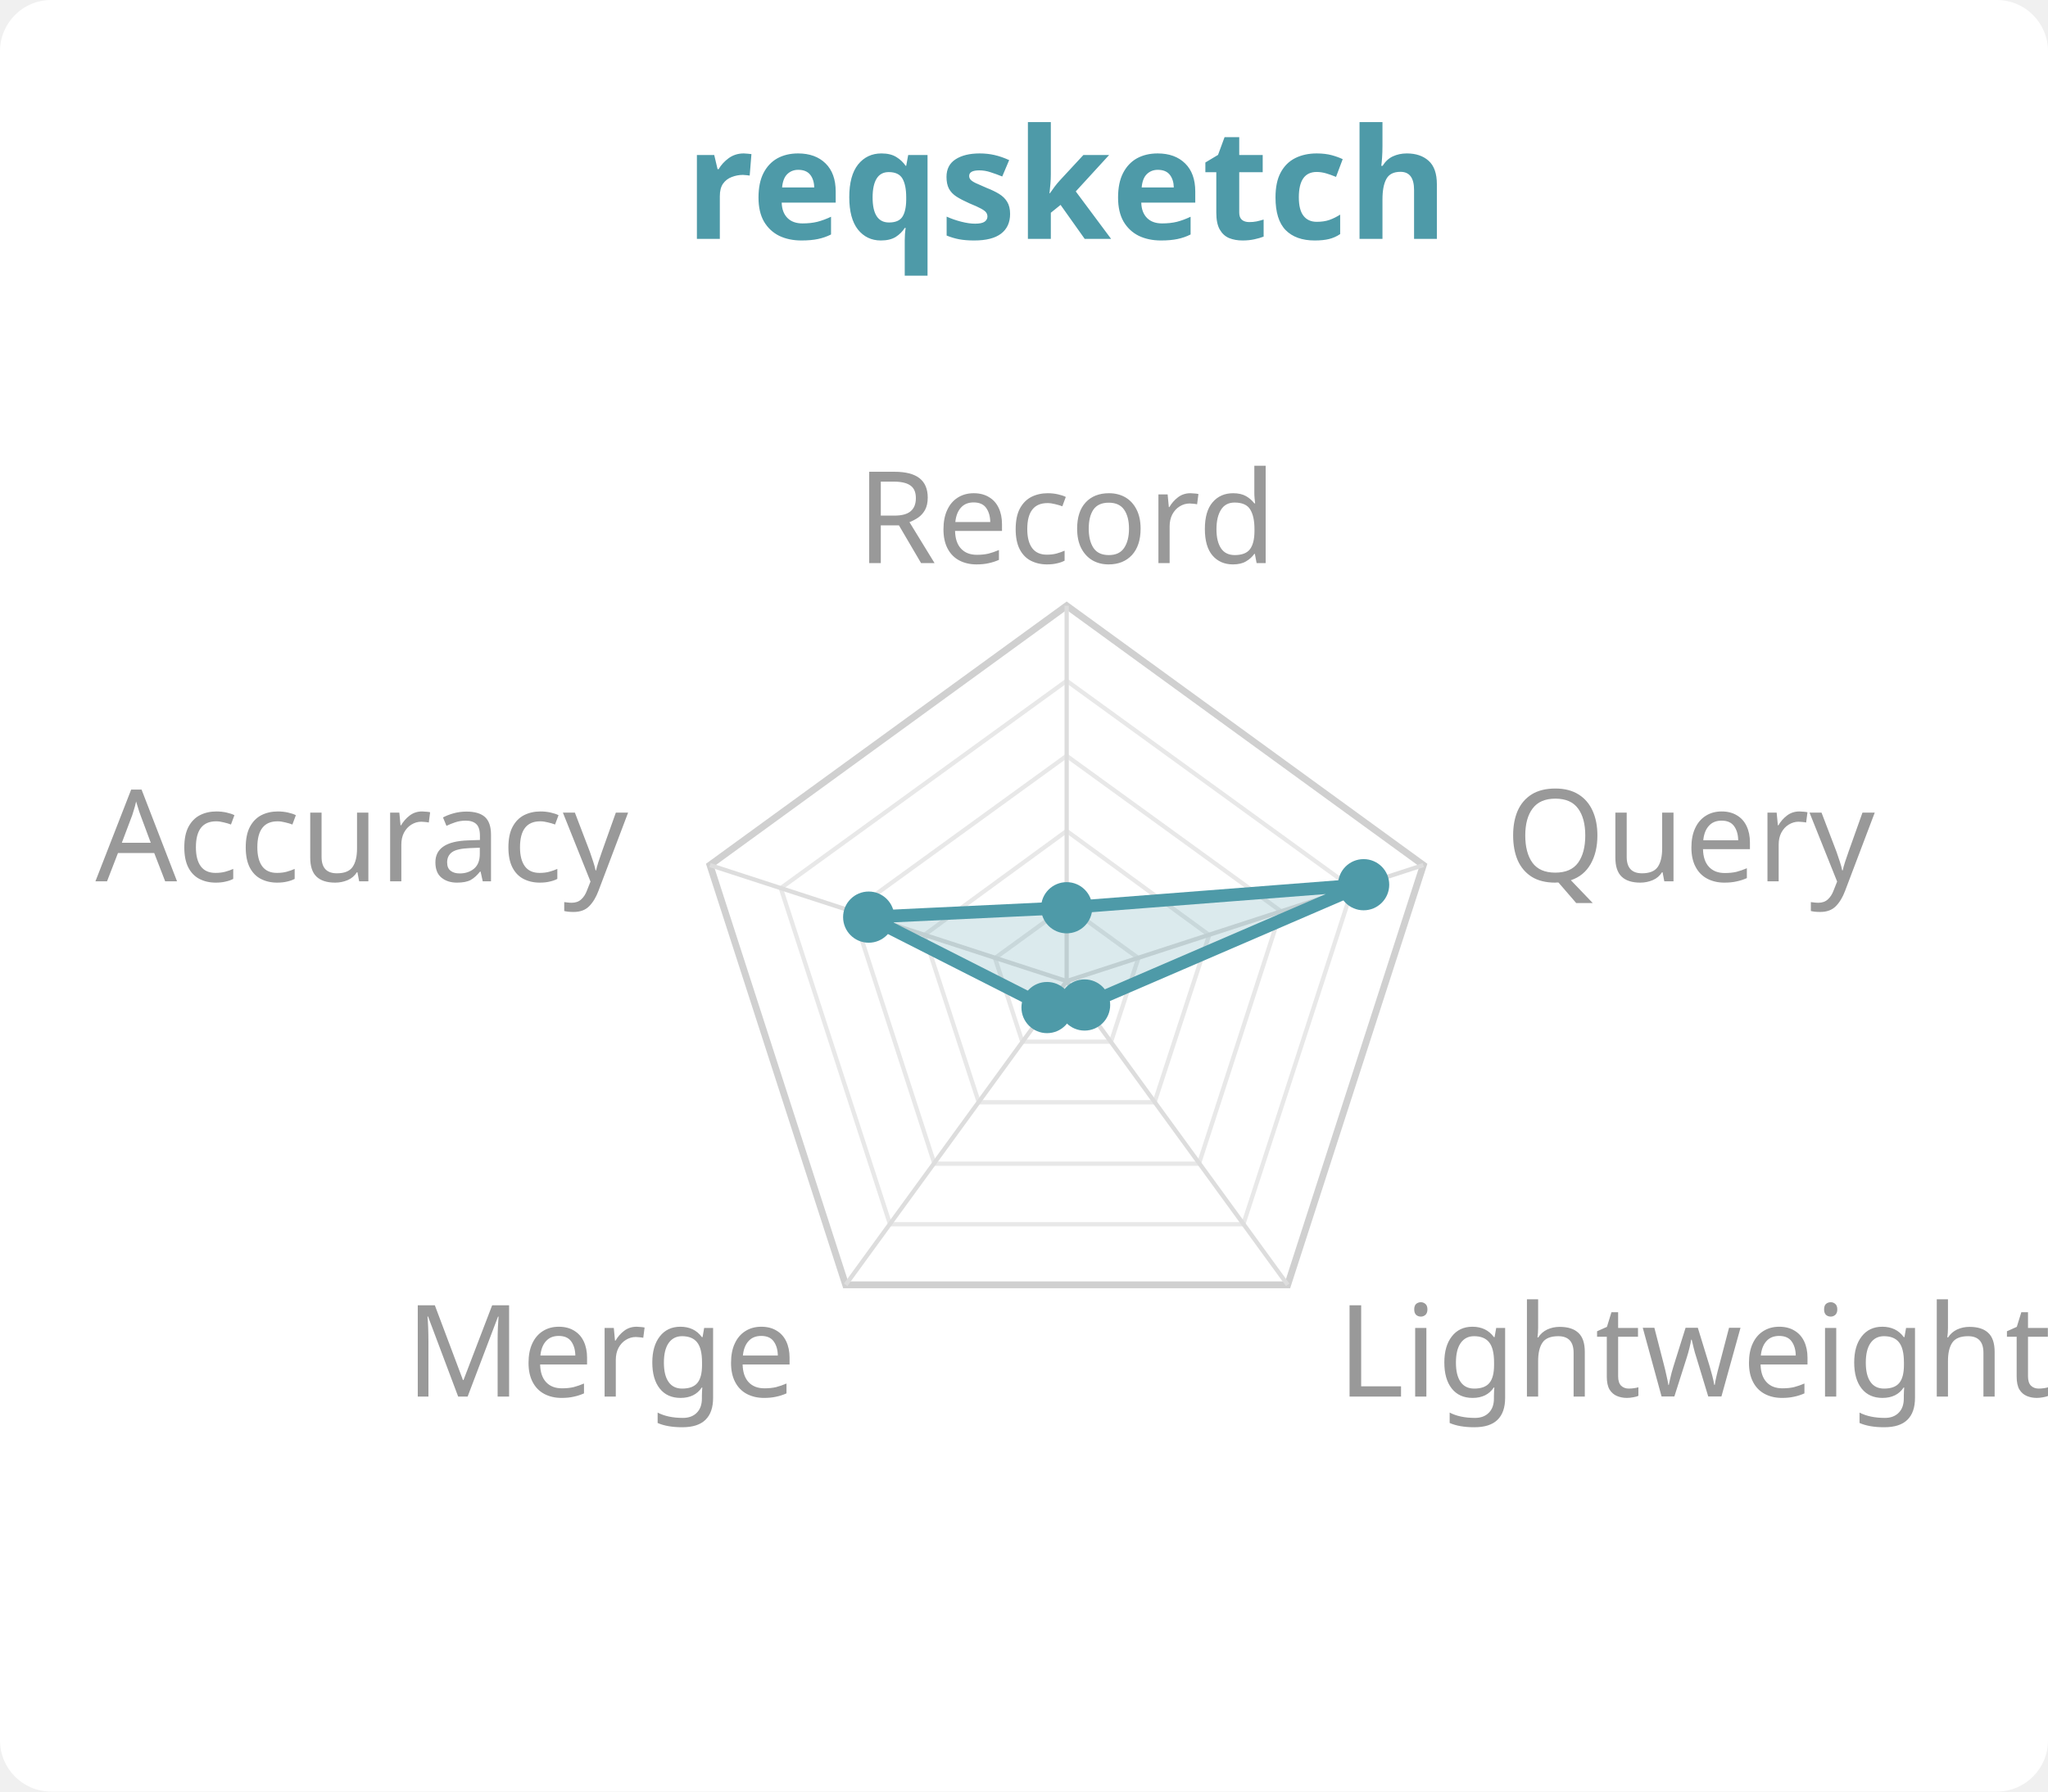
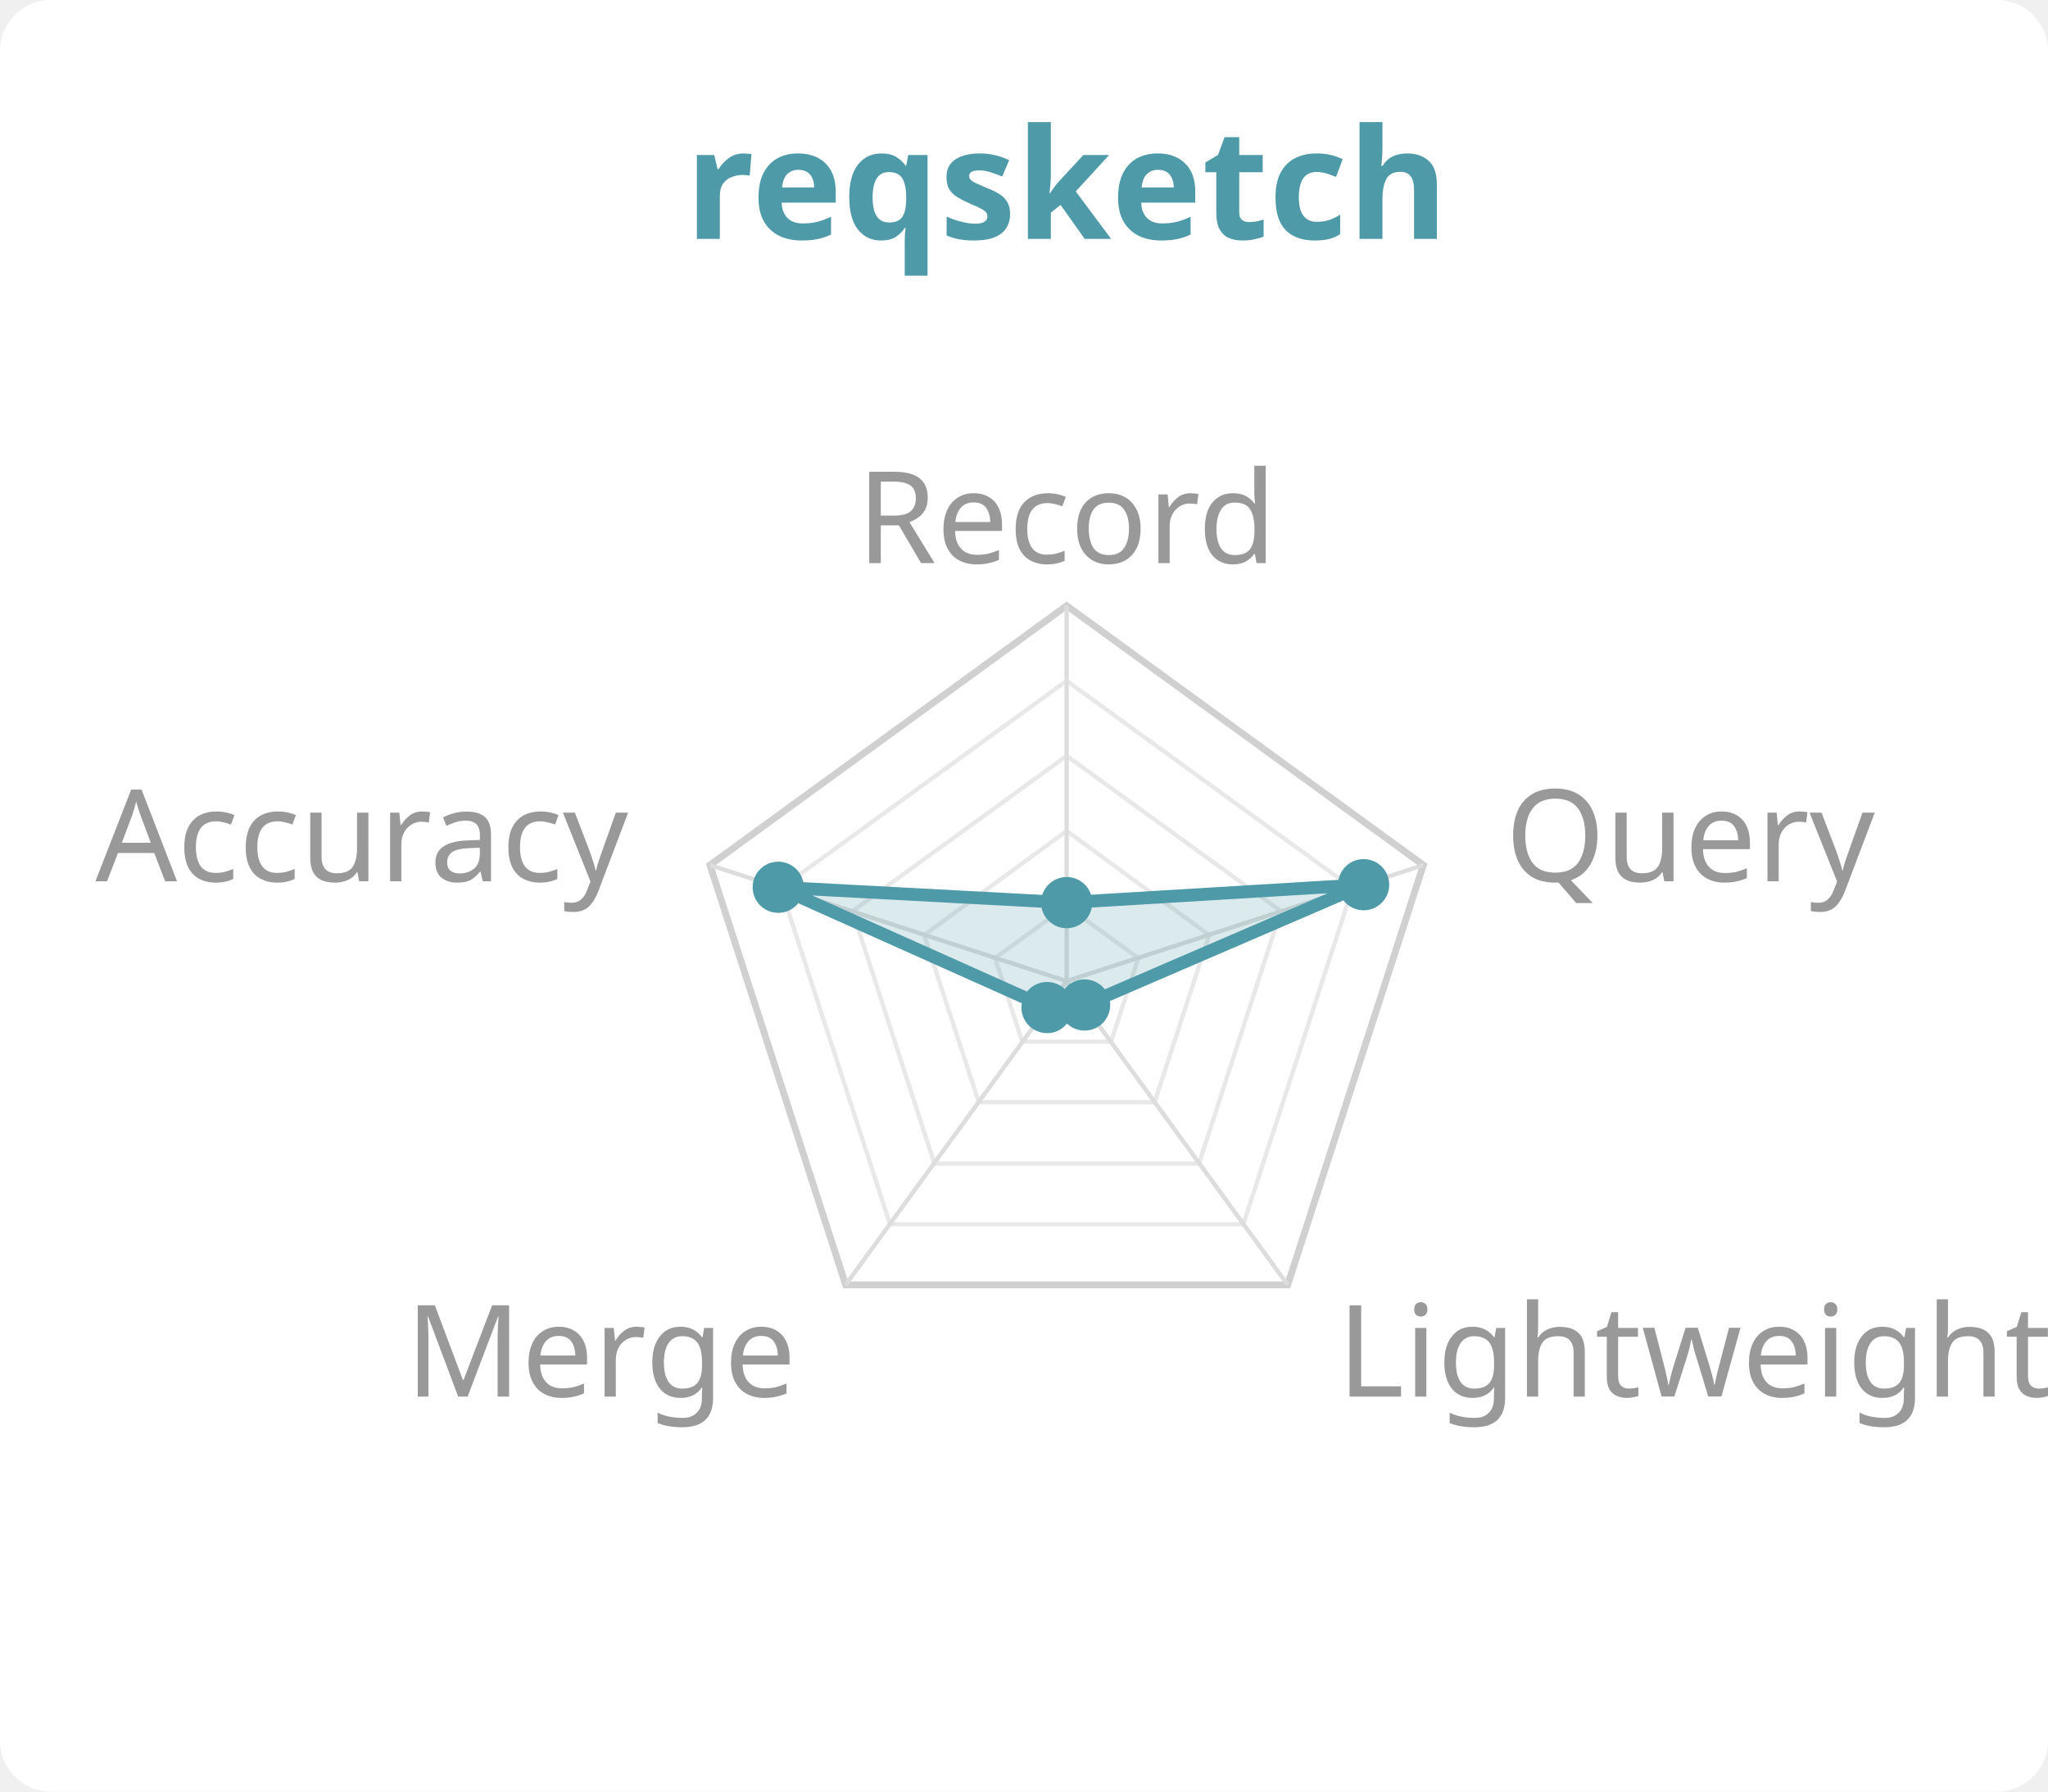
<svg xmlns="http://www.w3.org/2000/svg" viewBox="0 0 240 210" width="240" height="210">
  <rect x="0.0" y="0.0" width="240.0" height="210.0" fill="white" rx="6" />
  <text x="125.0" y="28.0" font-family="system-ui,sans-serif" font-size="18" font-weight="600" fill="#4E9AA8" text-anchor="middle">reqsketch</text>
  <polygon points="125.0,106.2 133.4,112.3 130.2,122.1 119.8,122.1 116.6,112.3" fill="none" stroke="#e8e8e8" stroke-width="0.5" />
  <polygon points="125.0,97.4 141.7,109.6 135.3,129.2 114.7,129.2 108.3,109.6" fill="none" stroke="#e8e8e8" stroke-width="0.5" />
  <polygon points="125.0,88.6 150.1,106.8 140.5,136.4 109.5,136.4 99.9,106.8" fill="none" stroke="#e8e8e8" stroke-width="0.5" />
  <polygon points="125.0,79.8 158.5,104.1 145.7,143.5 104.3,143.5 91.5,104.1" fill="none" stroke="#e8e8e8" stroke-width="0.5" />
  <polygon points="125.0,71.0 166.8,101.4 150.9,150.6 99.1,150.6 83.2,101.4" fill="none" stroke="#d0d0d0" stroke-width="0.8" />
  <line x1="125" y1="115" x2="125.0" y2="71.0" stroke="#ddd" stroke-width="0.5" />
  <line x1="125" y1="115" x2="166.8" y2="101.4" stroke="#ddd" stroke-width="0.5" />
  <line x1="125" y1="115" x2="150.9" y2="150.6" stroke="#ddd" stroke-width="0.5" />
  <line x1="125" y1="115" x2="99.1" y2="150.6" stroke="#ddd" stroke-width="0.5" />
  <line x1="125" y1="115" x2="83.2" y2="101.4" stroke="#ddd" stroke-width="0.5" />
  <text x="125.0" y="66.0" font-family="system-ui,sans-serif" font-size="15" fill="#999" text-anchor="middle">Record</text>
  <text x="176.4" y="103.3" font-family="system-ui,sans-serif" font-size="15" fill="#999" text-anchor="start">Query</text>
  <text x="156.7" y="163.7" font-family="system-ui,sans-serif" font-size="15" fill="#999" text-anchor="start">Lightweight</text>
  <text x="93.3" y="163.7" font-family="system-ui,sans-serif" font-size="15" fill="#999" text-anchor="end">Merge</text>
  <text x="73.6" y="103.3" font-family="system-ui,sans-serif" font-size="15" fill="#999" text-anchor="end">Accuracy</text>
-   <polygon points="125.0,106.4 159.8,103.7 127.1,117.8 122.7,118.1 101.8,107.5" fill="#4E9AA8" fill-opacity="0.20" stroke="#4E9AA8" stroke-width="1.5" />
-   <circle cx="125.0" cy="106.4" r="3" fill="#4E9AA8" />
+   <polygon points="125.0,105.8 159.8,103.7 127.1,117.8 122.7,118.1 91.2,104.0" fill="#4E9AA8" fill-opacity="0.20" stroke="#4E9AA8" stroke-width="1.5" />
+   <circle cx="125.0" cy="105.8" r="3" fill="#4E9AA8" />
  <circle cx="159.8" cy="103.7" r="3" fill="#4E9AA8" />
  <circle cx="127.1" cy="117.8" r="3" fill="#4E9AA8" />
  <circle cx="122.7" cy="118.1" r="3" fill="#4E9AA8" />
-   <circle cx="101.8" cy="107.5" r="3" fill="#4E9AA8" />
+   <circle cx="91.2" cy="104.0" r="3" fill="#4E9AA8" />
</svg>
